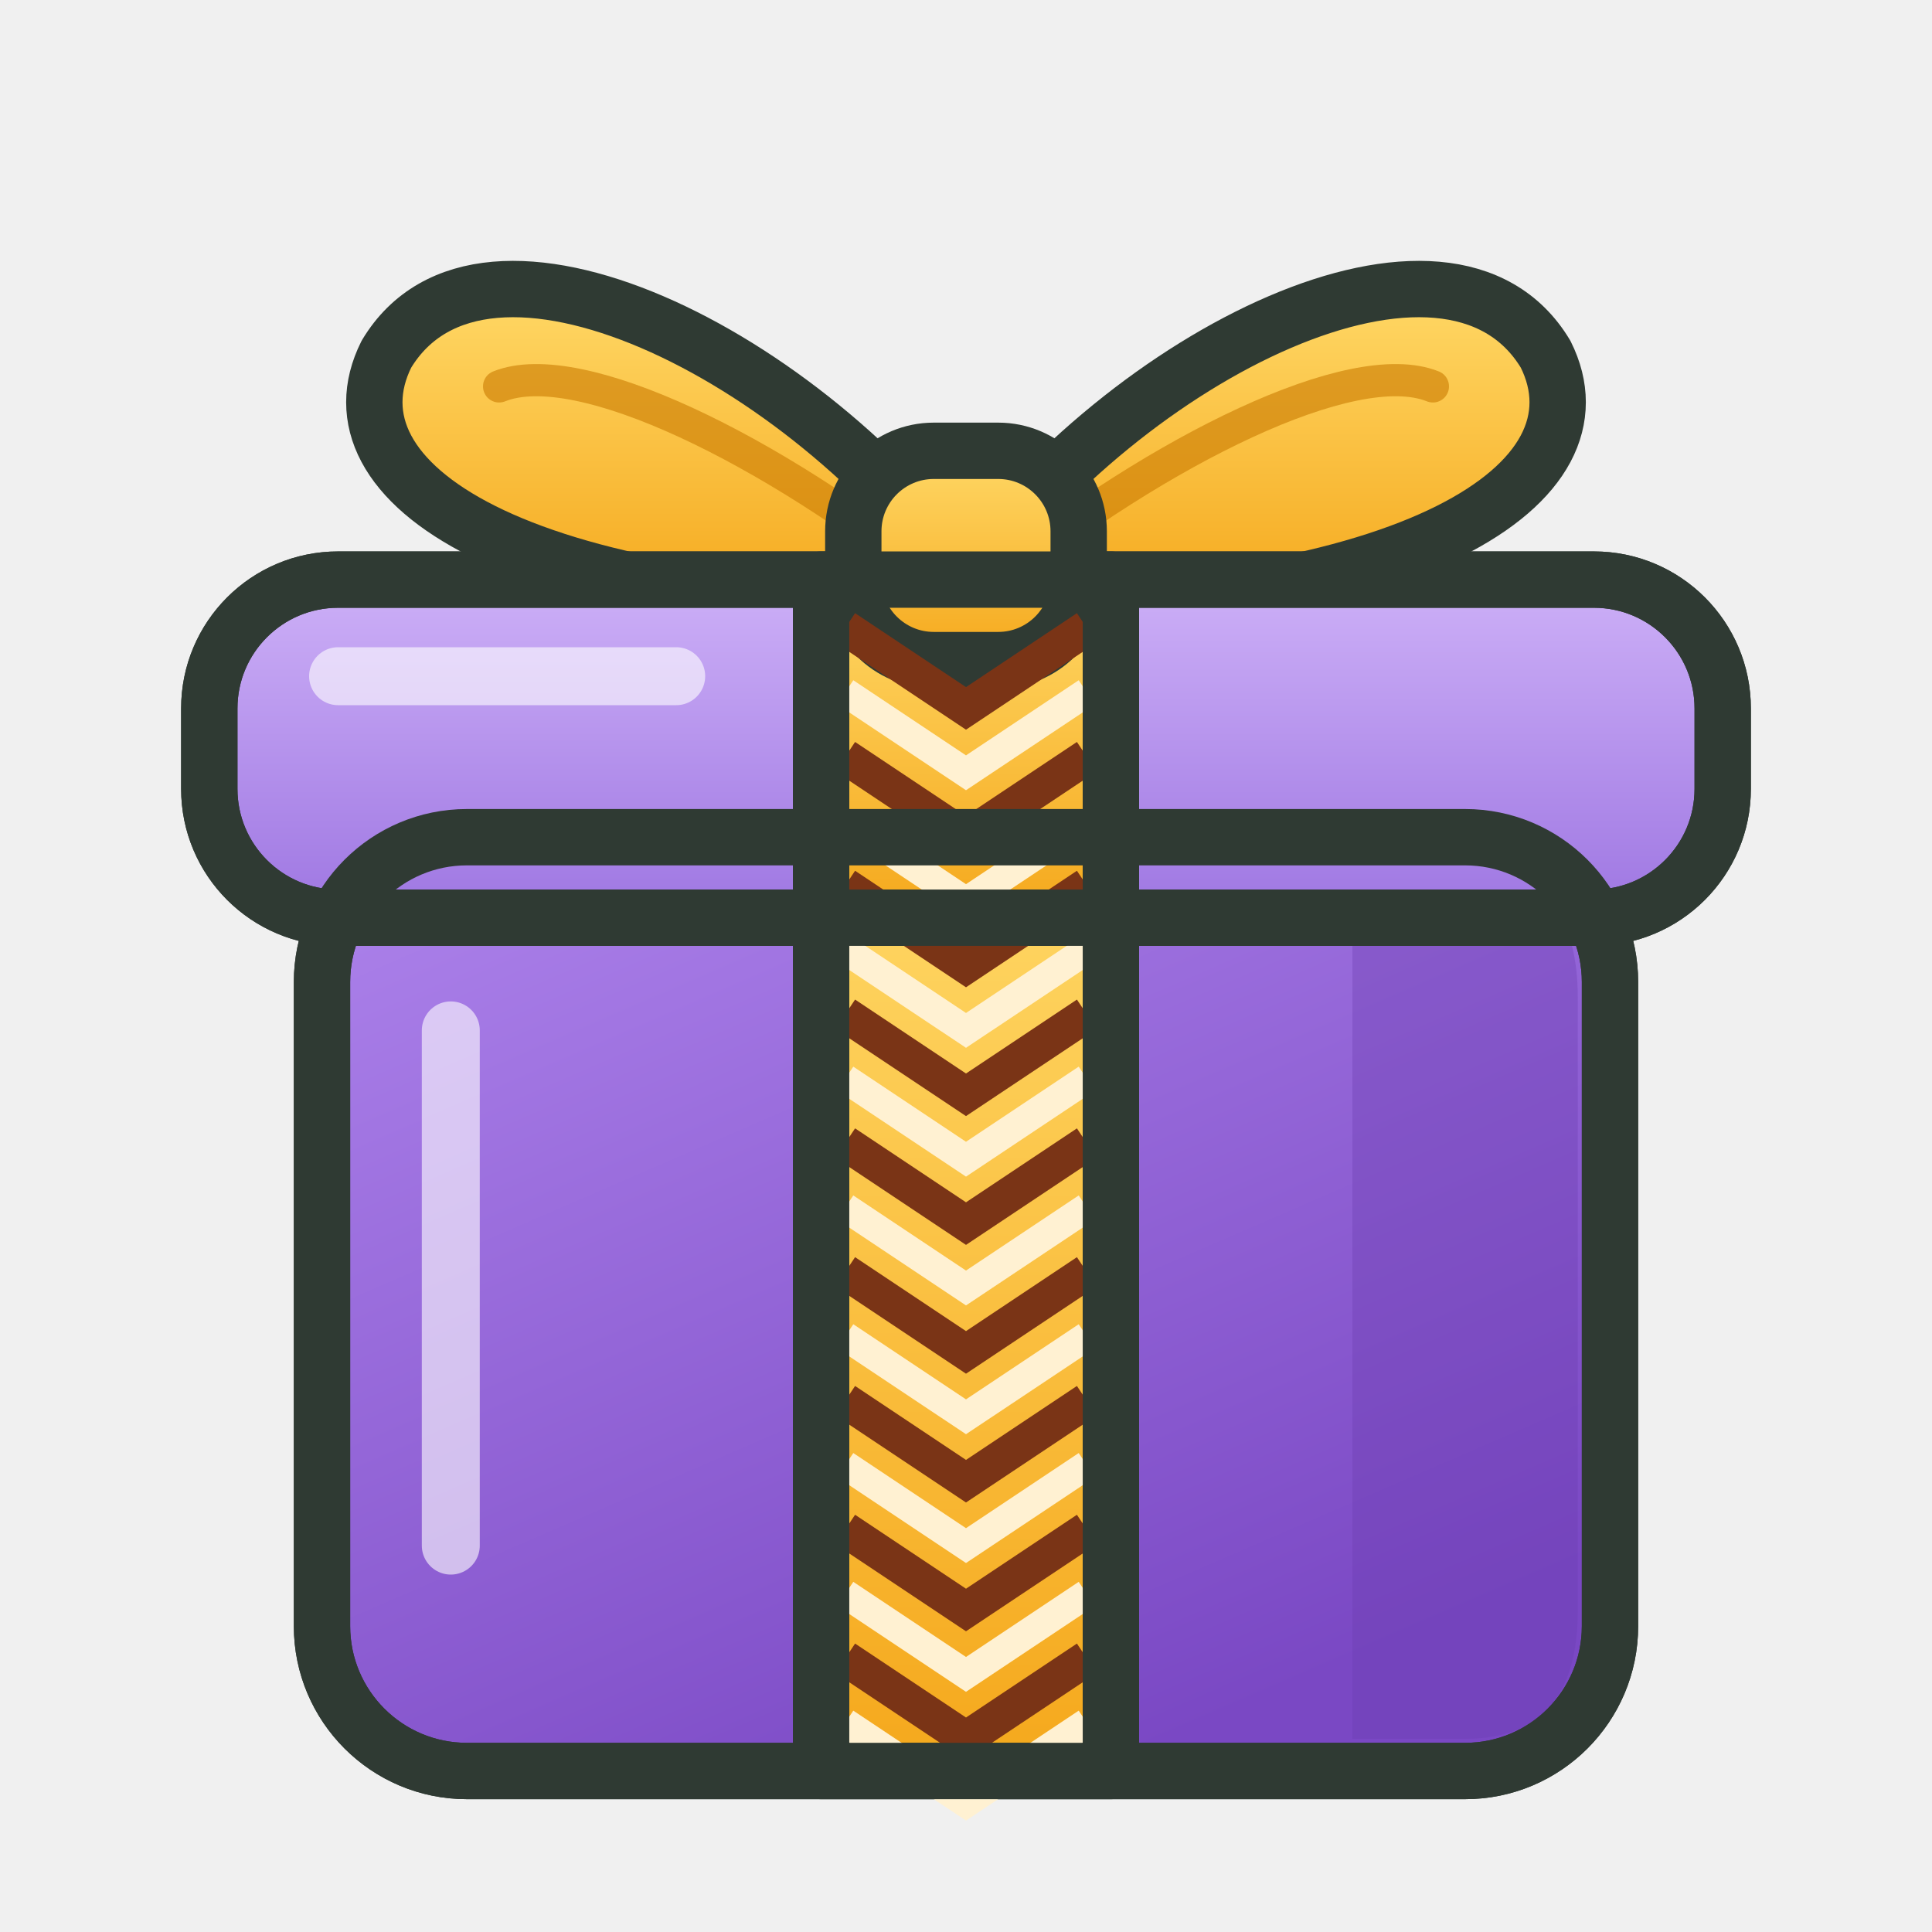
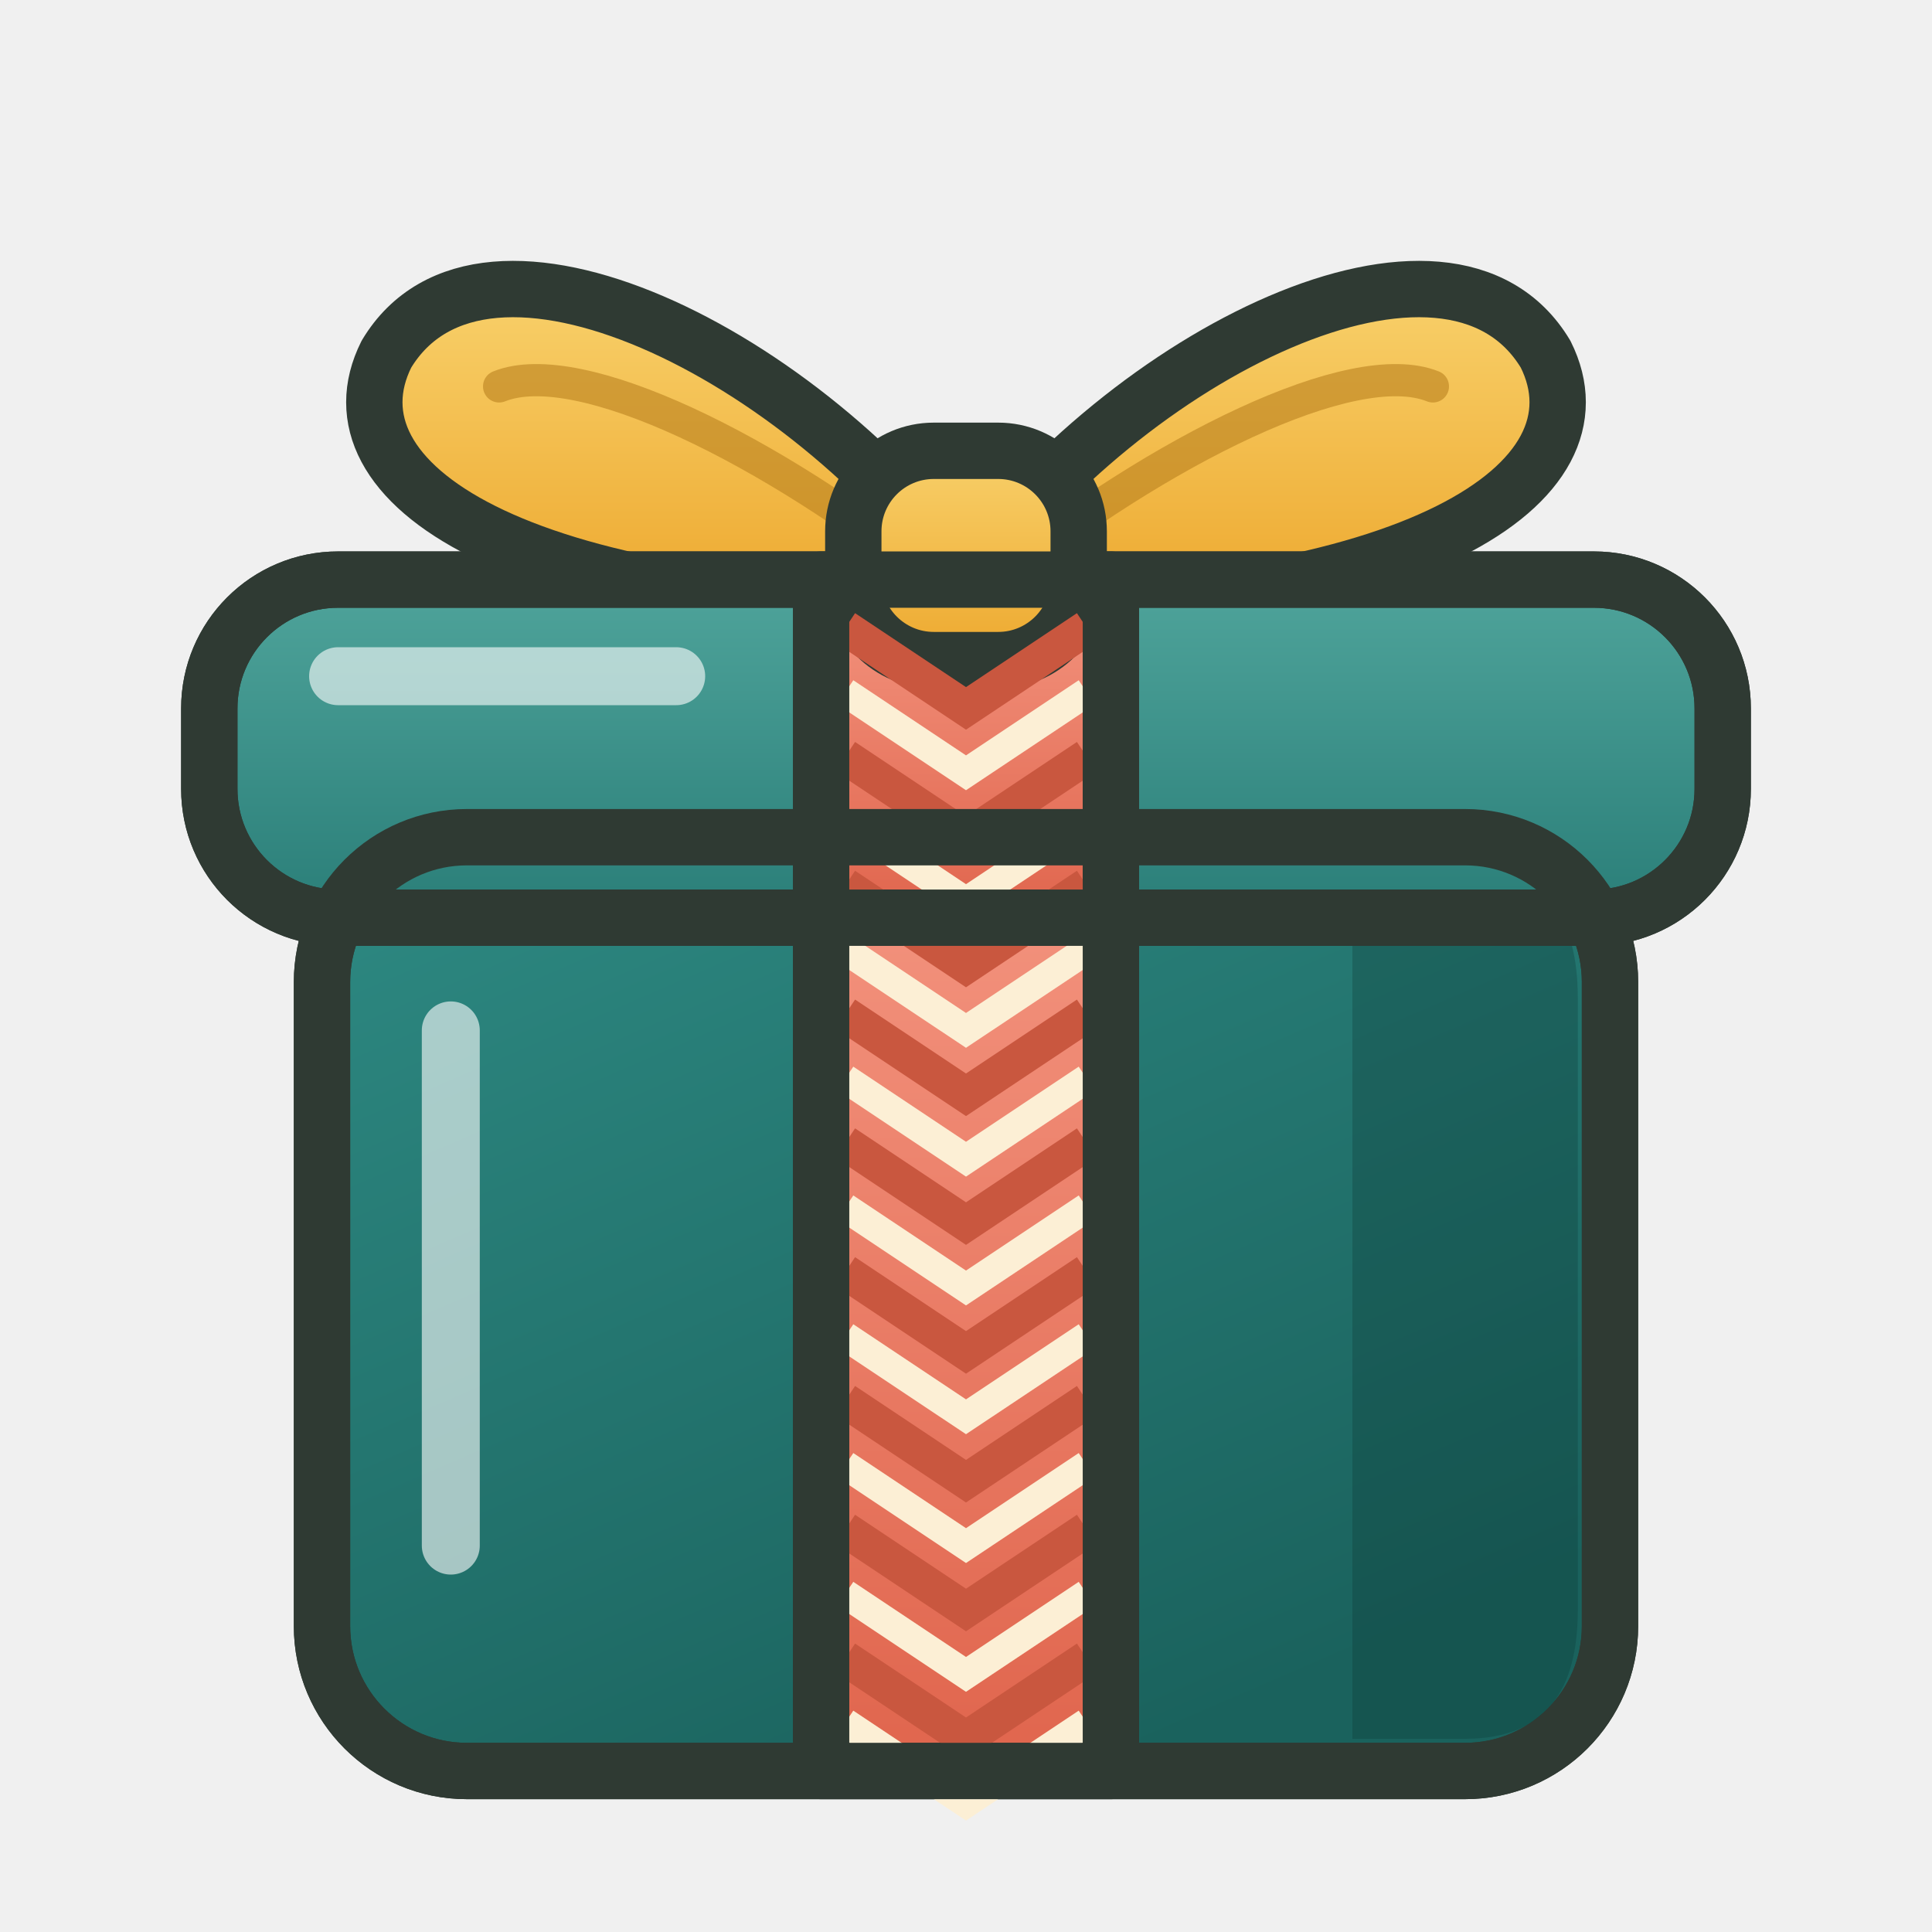
<svg xmlns="http://www.w3.org/2000/svg" viewBox="0 0 120 120" width="120" height="120">
  <defs>
    <linearGradient id="gbox" x1="0" y1="0" x2="0.6" y2="1">
-       <stop offset="0" stop-color="#AE84EC" />
-       <stop offset="1" stop-color="#7A48C4" />
+       <stop offset="0" stop-color="#2E8A83" />
+       <stop offset="1" stop-color="#1A625D" />
    </linearGradient>
    <linearGradient id="glid" x1="0" y1="0" x2="0" y2="1">
-       <stop offset="0" stop-color="#CDB0F7" />
-       <stop offset="1" stop-color="#9E76E2" />
+       <stop offset="0" stop-color="#4FA49B" />
+       <stop offset="1" stop-color="#2A7E78" />
+     </linearGradient>
+     <linearGradient id="rib" x1="0" y1="0" x2="0" y2="1">
+       <stop offset="0" stop-color="#F49580" />
+       <stop offset="1" stop-color="#E0654D" />
    </linearGradient>
    <linearGradient id="gold" x1="0" y1="0" x2="0" y2="1">
-       <stop offset="0" stop-color="#FFD866" />
-       <stop offset="1" stop-color="#F5A81C" />
+       <stop offset="0" stop-color="#F8D06A" />
+       <stop offset="1" stop-color="#EDA82E" />
    </linearGradient>
  </defs>
  <g stroke="#2F3A33" stroke-width="3.5" stroke-linejoin="round" stroke-linecap="round">
    <path d="M60 36C50 22 30 12 24 22C20 30 32 38 60 38Z" fill="url(#gold)" />
    <path d="M60 36C70 22 90 12 96 22C100 30 88 38 60 38Z" fill="url(#gold)" />
-     <path d="M58 36C48 28 36 22 31 24" fill="none" stroke="#C97A00" stroke-width="2" opacity=".6" />
-     <path d="M62 36C72 28 84 22 89 24" fill="none" stroke="#C97A00" stroke-width="2" opacity=".6" />
+     <path d="M58 36C48 28 36 22 31 24" fill="none" stroke="#B9801E" stroke-width="2" opacity=".6" />
+     <path d="M62 36C72 28 84 22 89 24" fill="none" stroke="#B9801E" stroke-width="2" opacity=".6" />
    <rect x="20" y="52" width="80" height="58" rx="9" fill="url(#gbox)" />
-     <path d="M84 54H91C96 54 98 57 98 62V100C98 105 96 108 91 108H84Z" fill="#6A3BB0" stroke="none" opacity=".35" />
-     <rect x="51" y="52" width="18" height="58" fill="url(#gold)" />
+     <path d="M84 54H91C96 54 98 57 98 62V100C98 105 96 108 91 108H84Z" fill="#0B3533" stroke="none" opacity=".3" />
+     <rect x="51" y="52" width="18" height="58" fill="url(#rib)" />
    <rect x="13" y="36" width="94" height="21" rx="8" fill="url(#glid)" />
-     <rect x="51" y="36" width="18" height="21" fill="url(#gold)" />
+     <rect x="51" y="36" width="18" height="21" fill="url(#rib)" />
    <rect x="53" y="28" width="14" height="13" rx="5" fill="url(#gold)" />
  </g>
-   <path d="M52.5 55L60 60L67.5 55M52.5 63L60 68L67.5 63M52.5 71L60 76L67.5 71M52.5 79L60 84L67.5 79M52.5 87L60 92L67.5 87M52.5 95L60 100L67.5 95M52.5 103L60 108L67.5 103" fill="none" stroke="#7A3416" stroke-width="2.2" stroke-linejoin="miter" />
-   <path d="M52.5 59L60 64L67.5 59M52.5 67L60 72L67.5 67M52.5 75L60 80L67.5 75M52.5 83L60 88L67.5 83M52.5 91L60 96L67.5 91M52.5 99L60 104L67.5 99M52.5 107L60 112L67.5 107" fill="none" stroke="#FFF1D2" stroke-width="1.8" stroke-linejoin="miter" />
-   <path d="M52.5 39L60 44L67.5 39M52.5 47L60 52L67.5 47" fill="none" stroke="#7A3416" stroke-width="2.2" stroke-linejoin="miter" />
-   <path d="M52.5 43L60 48L67.5 43M52.5 51L60 56L67.5 51" fill="none" stroke="#FFF1D2" stroke-width="1.8" stroke-linejoin="miter" />
+   <path d="M52.5 55L60 60L67.5 55M52.5 63L60 68L67.5 63M52.5 71L60 76L67.5 71M52.5 79L60 84L67.5 79M52.5 87L60 92L67.5 87M52.5 95L60 100L67.5 95M52.5 103L60 108L67.5 103" fill="none" stroke="#C9573F" stroke-width="2.2" stroke-linejoin="miter" />
+   <path d="M52.5 59L60 64L67.5 59M52.5 67L60 72L67.5 67M52.5 75L60 80L67.5 75M52.5 83L60 88L67.5 83M52.5 91L60 96L67.5 91M52.5 99L60 104L67.5 99M52.5 107L60 112L67.5 107" fill="none" stroke="#FCEFD5" stroke-width="1.8" stroke-linejoin="miter" />
+   <path d="M52.5 39L60 44L67.5 39M52.5 47L60 52L67.5 47" fill="none" stroke="#C9573F" stroke-width="2.2" stroke-linejoin="miter" />
+   <path d="M52.5 43L60 48L67.5 43M52.5 51L60 56L67.5 51" fill="none" stroke="#FCEFD5" stroke-width="1.8" stroke-linejoin="miter" />
  <path d="M51 52V110M69 52V110M51 36V57M69 36V57" stroke="#2F3A33" stroke-width="3.5" />
  <rect x="20" y="52" width="80" height="58" rx="9" fill="none" stroke="#2F3A33" stroke-width="3.5" />
  <rect x="13" y="36" width="94" height="21" rx="8" fill="none" stroke="#2F3A33" stroke-width="3.5" />
  <path d="M21 42H42M28 64V96" stroke="#fff" stroke-width="3.6" stroke-linecap="round" opacity=".6" />
</svg>
